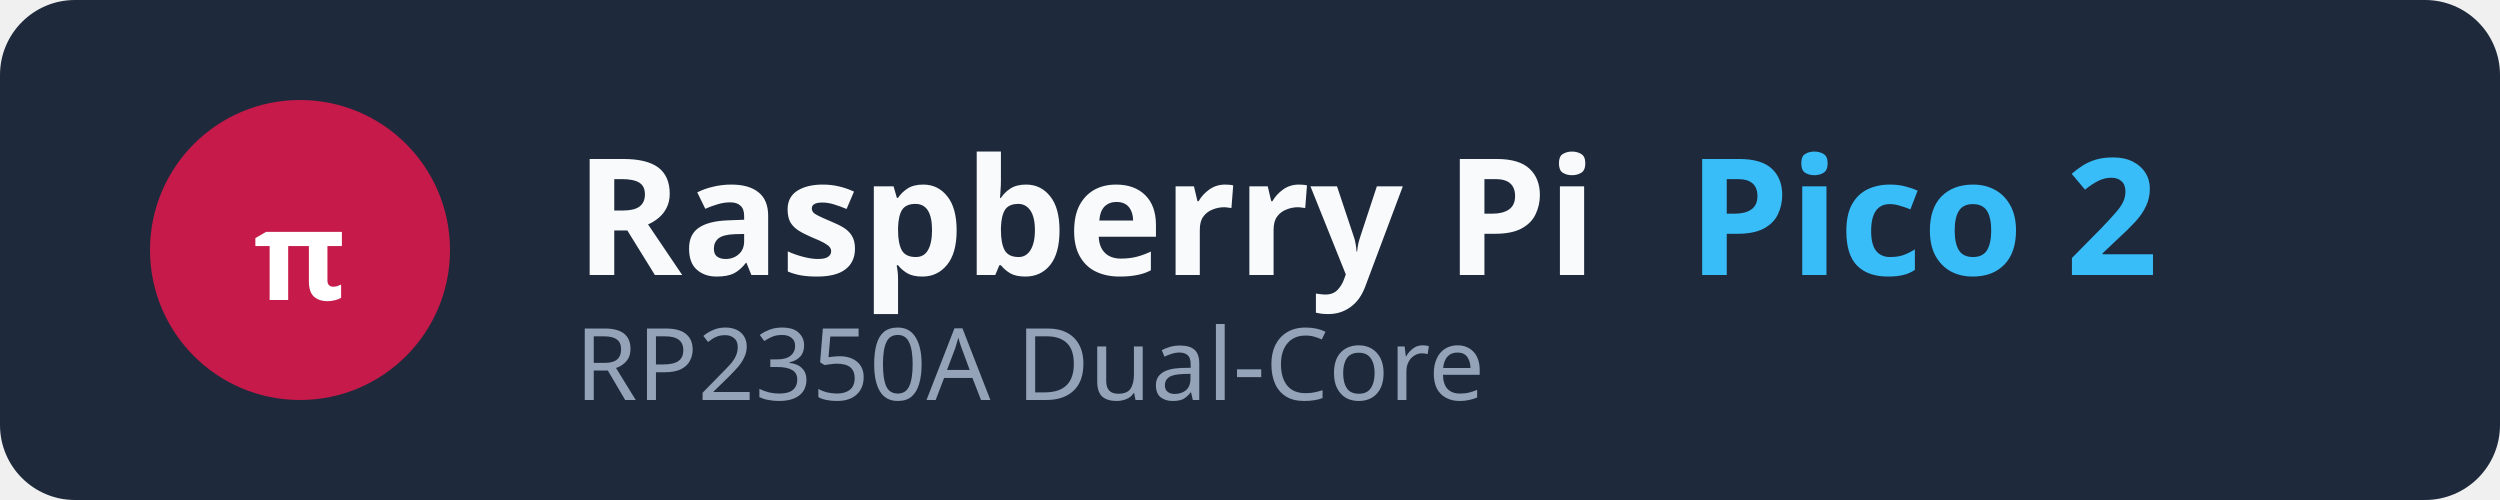
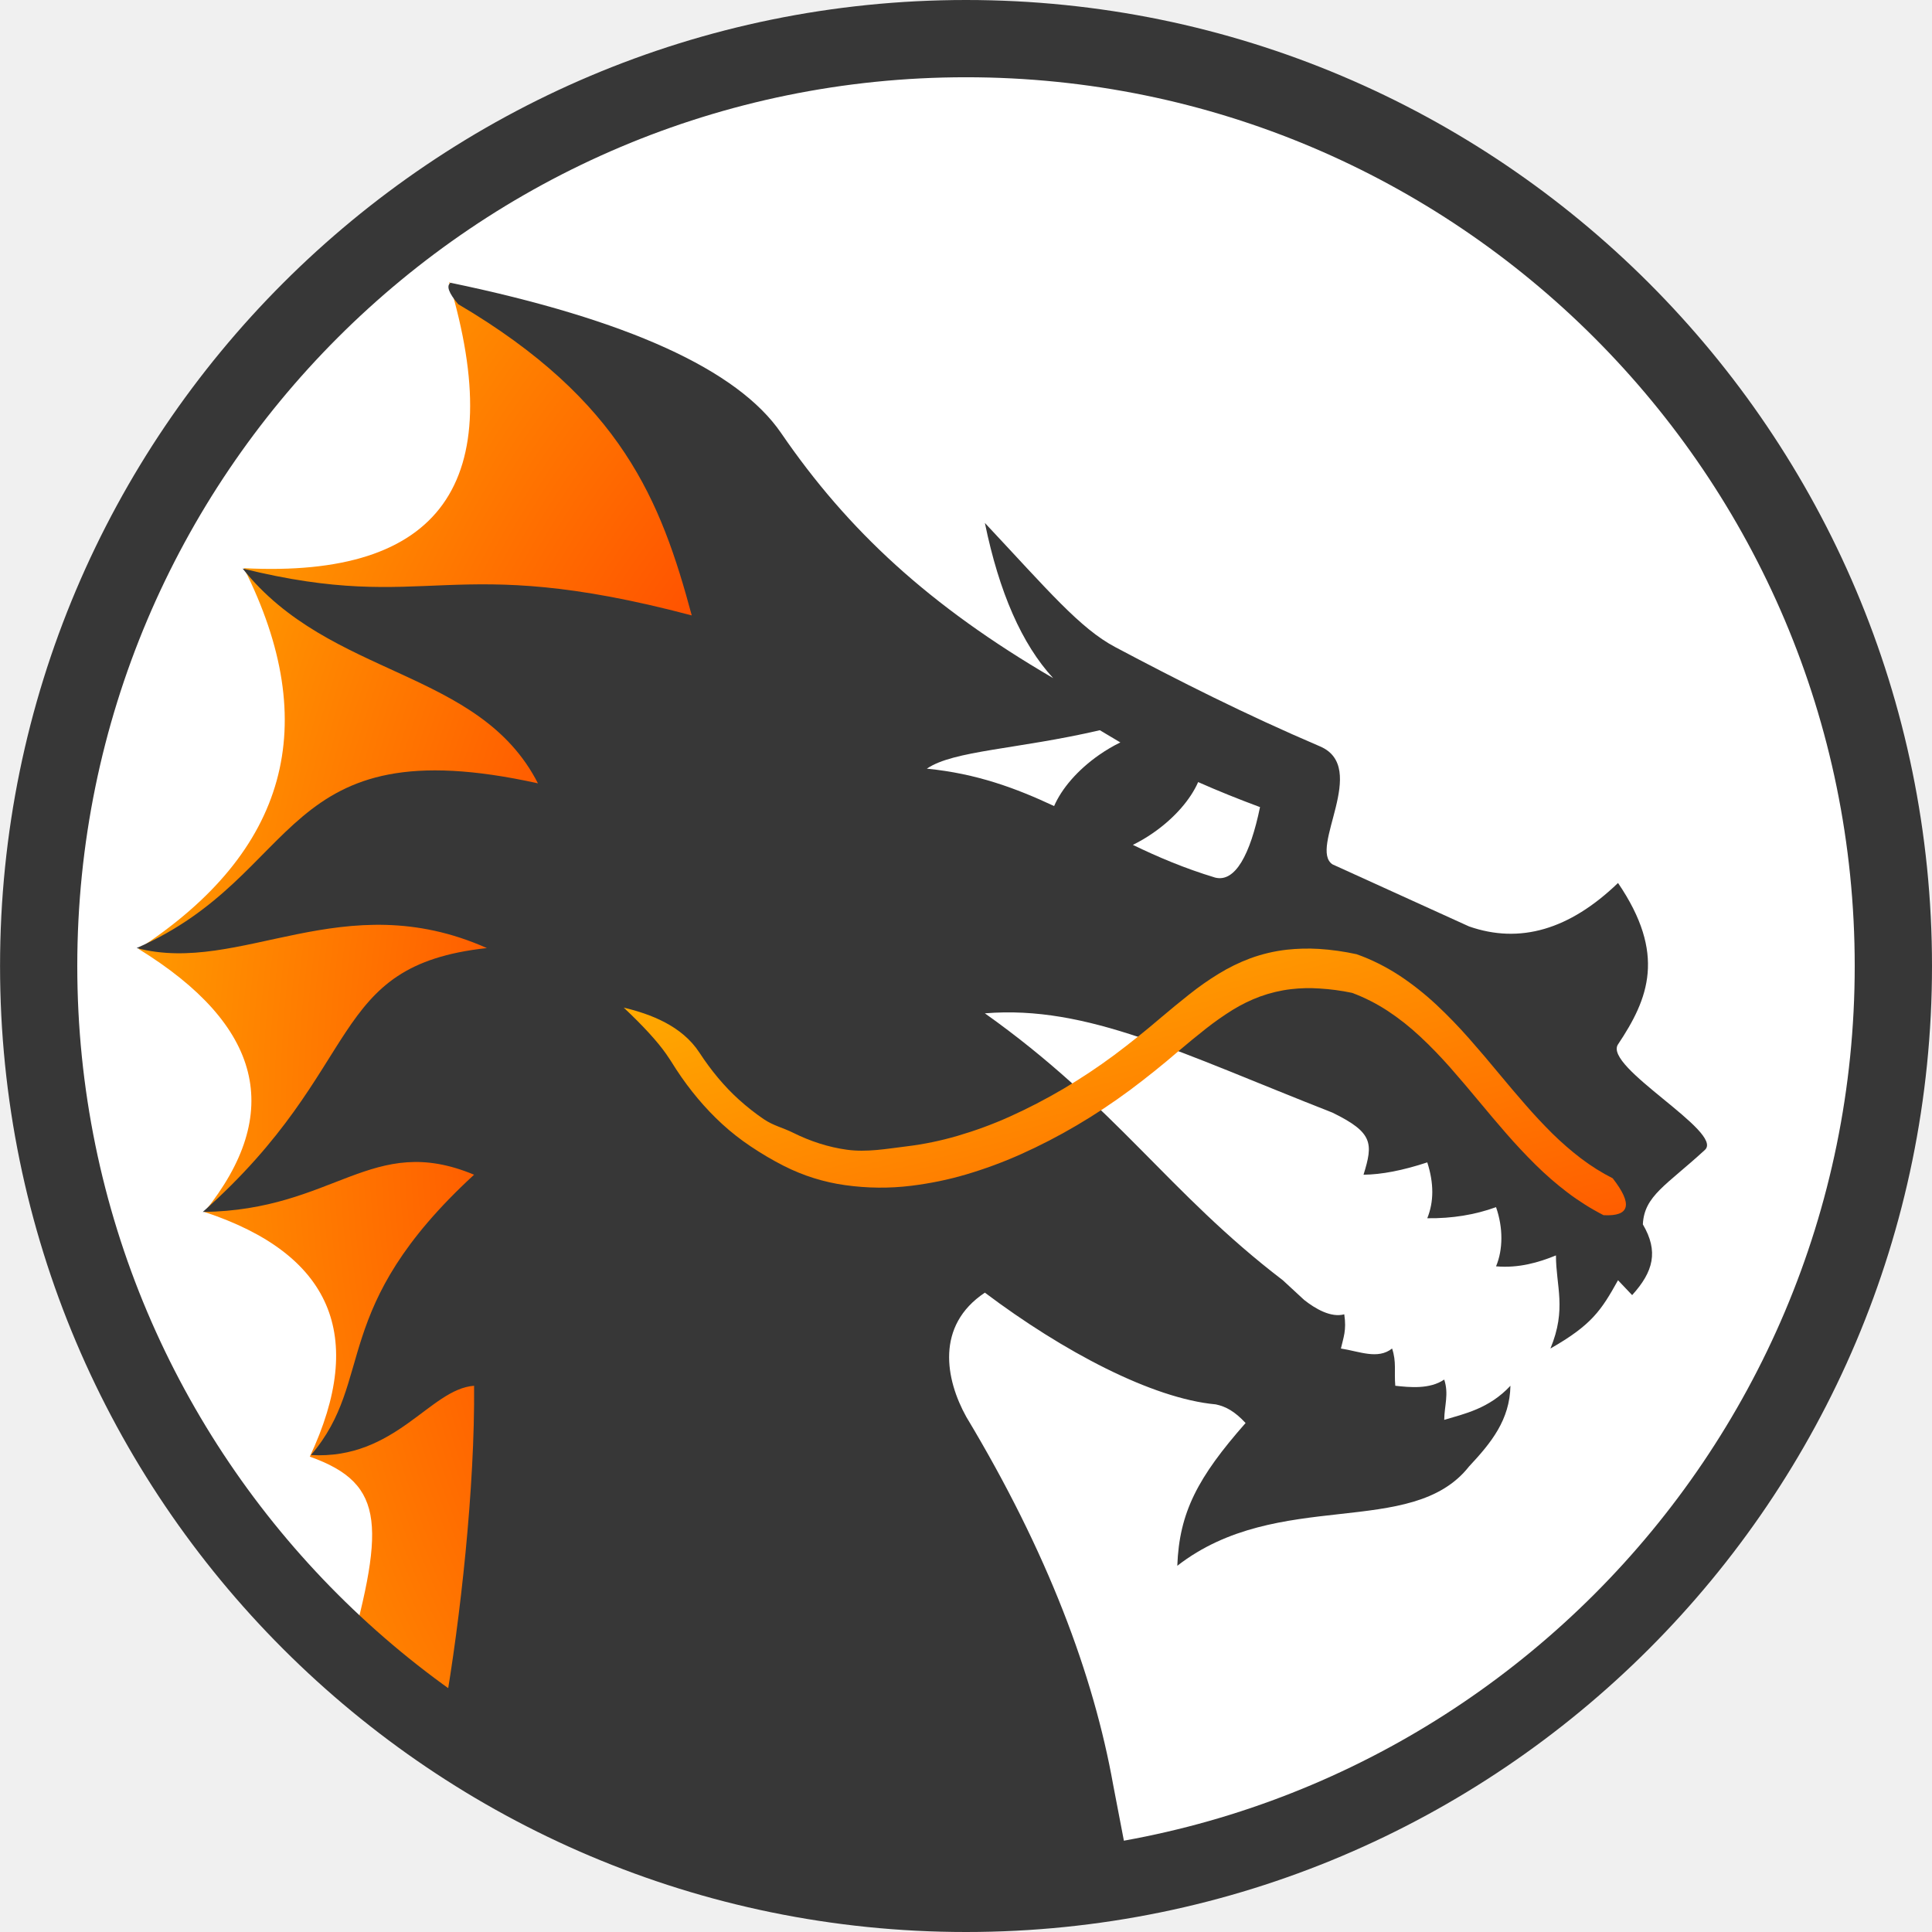
- <svg xmlns="http://www.w3.org/2000/svg" viewBox="0 0 200 40" width="200" height="40">
-   <rect width="200" height="40" rx="6" fill="#1e293b" />
-   <circle cx="24" cy="20" r="12" fill="#c51a4a" />
-   <text x="24" y="24" font-family="system-ui, sans-serif" font-size="10" font-weight="bold" fill="#ffffff" text-anchor="middle">π</text>
-   <text x="46" y="22" font-family="system-ui, sans-serif" font-size="13" font-weight="700" fill="#f8fafc">Raspberry Pi</text>
-   <text x="135" y="22" font-family="system-ui, sans-serif" font-size="13" font-weight="800" fill="#38bdf8">Pico 2</text>
-   <text x="46" y="32" font-family="system-ui, sans-serif" font-size="8" fill="#94a3b8">RP2350A Dual-Core</text>
+ <svg xmlns="http://www.w3.org/2000/svg" style="isolation:isolate" viewBox="0 0 1000 1000" width="1000pt" height="1000pt">
+   <defs>
+     <clipPath id="_clipPath_SwkM0FGuSLXsB5k1xjPOJA6lOX1xXRs0">
+       <rect width="1000" height="1000" />
+     </clipPath>
+   </defs>
+   <g clip-path="url(#_clipPath_SwkM0FGuSLXsB5k1xjPOJA6lOX1xXRs0)">
+     <rect width="1000" height="1000" style="fill:rgb(0,0,0)" fill-opacity="0" />
+     <circle vector-effect="non-scaling-stroke" cx="500" cy="500" r="480" fill="rgb(255,255,255)" />
+     <g>
+       <radialGradient id="_rgradient_0" fx="0.503" fy="0.498" cx="0.5" cy="0.5" r="0.5" gradientTransform="matrix(1374.565,295.757,-354.565,1933.243,13.619,-569.58)" gradientUnits="userSpaceOnUse">
+         <stop offset="0%" stop-opacity="1" style="stop-color:rgb(255,0,0)" />
+         <stop offset="100%" stop-opacity="1" style="stop-color:rgb(255,238,0)" />
+       </radialGradient>
+       <path d=" M 232.455 146 C 263.514 249.915 228.144 299.309 126.256 294.093 C 167.004 375.123 148.846 440.84 71.695 491.157 C 135.774 530.629 147.171 576.04 105.796 627.304 C 171.547 649.05 189.763 691.298 160.356 753.963 C 200.383 768.211 199.303 790.696 178.083 866.054 L 232.455 904.979 L 305.716 939.529 L 416.597 270.71 L 232.455 146 Z " fill="url(#_rgradient_0)" />
+       <path d=" M 583.987 964.78 C 427.328 1000.262 309.375 973.708 230.101 885.09 C 238.216 838.817 245.884 769.554 245.386 717.271 C 222.595 718.878 204.824 755.614 160.951 753.131 C 194.586 713.873 169.883 677.511 245.386 608.032 C 192.407 585.916 173.368 626.478 104.944 627.31 C 189.924 551.976 168.401 499.825 252.009 490.719 C 177.507 457.607 124.528 504.792 70.721 490.719 C 157.64 452.64 143.567 375.655 278.441 405.456 C 247.97 345.892 170.812 351.183 125.568 294.269 C 223.125 318.375 231.375 285 358.045 318.537 C 342.118 259.266 321.826 207.348 237.155 157.436 C 232.189 151.571 230.903 147.902 233.24 146.369 Q 370.616 174.948 404.324 224.168 C 438.883 274.648 481.175 313.693 545.112 351 C 528.903 333.386 517.186 306.676 509.77 270.677 C 542.702 305.818 559.004 325.269 577.241 334.935 C 610.248 352.43 644.134 369.599 683.267 386.342 C 708.794 397.263 677.242 439.154 689.692 447.387 L 760.376 479.516 C 786.635 488.697 812.371 481.232 837.486 457.026 C 862.504 493.775 853.334 516.864 837.486 540.561 C 829.69 552.219 892.507 585.943 882.467 595.181 C 862.413 613.63 851.069 618.896 850.338 633.735 C 858.552 647.69 855.817 658.202 844.79 670.351 L 837.486 662.652 C 828.784 678.306 823.812 685.835 802.495 697.994 C 811.023 677.459 805.358 665.719 805.357 649.8 C 796.424 653.446 786.097 656.48 774.35 655.451 C 778.013 646.741 778.054 635.43 774.35 624.822 C 763.404 628.796 751.547 630.717 738.754 630.56 C 742.185 622.077 742.25 612.502 738.754 601.644 C 726.138 605.808 715.147 607.945 705.757 608.032 C 710.79 591.814 710.79 586.226 689.692 575.903 C 610.775 544.979 562.822 520.169 509.77 524.497 C 577.642 572.69 604.742 617.376 663.989 662.652 L 675.014 672.835 C 680.844 677.451 688.941 682.158 695.787 680.285 C 697.044 688.639 695.319 692.343 694.053 697.994 C 703.759 699.5 713.145 703.816 720.543 697.994 C 722.881 704.965 721.55 709.855 722.198 717.271 C 729.639 718.073 740.004 719.176 747.525 714.058 C 749.992 721.547 747.631 727.423 747.525 734.92 C 757.838 731.795 770.726 729.172 781.8 717.271 C 781.466 734.983 771.822 746.79 760.376 759.039 C 730.657 796.791 661.58 769.882 609.37 810.445 C 610.37 782.753 620.041 764.579 644.712 736.549 C 639.089 730.524 634.539 728.013 629.301 726.91 C 596.317 723.898 550.133 699.447 509.77 669.077 C 484.066 686.213 489.454 714.09 500.131 733.336 C 542.257 803.415 566.023 866.98 576.21 924.015 C 576.743 926.996 583.528 961.835 583.987 964.78 Z " fill="rgb(55,55,55)" />
+       <linearGradient id="_lgradient_0" x1="-0.009" y1="-0.085" x2="1.182" y2="2.675" gradientTransform="matrix(500.15,-58.209,19.169,164.707,322.842,521.537)" gradientUnits="userSpaceOnUse">
+         <stop offset="0%" stop-opacity="1" style="stop-color:rgb(255,174,0)" />
+         <stop offset="100%" stop-opacity="1" style="stop-color:rgb(255,0,0)" />
+       </linearGradient>
+       <path d=" M 350.044 553.574 Q 346.73 548.271 344.813 545.537 Q 337.979 535.797 322.842 521.537 C 336.722 524.875 352.923 530.903 362.008 544.819 C 368.032 554.045 374.879 562.314 382.462 569.16 C 386.602 572.898 390.895 576.268 395.28 579.251 C 400.318 582.677 405.229 583.676 410.483 586.293 C 419.506 590.786 428.878 593.79 438.313 595.091 C 448.723 596.527 458.928 594.601 469.213 593.357 C 478.116 592.279 486.902 590.464 495.574 587.931 C 504.757 585.249 513.809 581.938 522.651 577.954 C 541.464 569.477 559.531 558.853 576.726 546.096 C 584.886 539.976 592.948 533.536 600.817 526.788 C 605.692 522.663 610.607 518.616 615.567 514.688 C 620.44 510.812 625.447 507.292 630.62 504.125 C 635.907 500.863 641.444 498.15 647.114 496.042 C 653.235 493.799 659.539 492.321 665.928 491.577 C 671.462 490.975 677.079 490.817 682.691 491.157 C 689.182 491.56 695.705 492.497 702.157 493.897 C 709.85 496.6 717.324 500.364 724.534 505.067 C 731.113 509.431 737.456 514.443 743.532 520.106 C 749.334 525.553 754.959 531.351 760.376 537.505 C 765.647 543.469 770.844 549.607 775.954 555.796 C 780.447 561.23 784.957 566.538 789.553 571.794 C 794.048 576.979 798.704 581.939 803.459 586.68 C 808.24 591.378 813.193 595.682 818.318 599.595 C 823.576 603.575 829.084 607.029 834.74 609.887 C 845.213 623.323 843.665 629.722 829.987 628.972 C 823.532 625.669 817.251 621.726 811.242 617.171 C 805.502 612.793 799.995 608.015 794.683 602.759 C 789.578 597.686 784.603 592.391 779.789 586.871 C 775.081 581.462 770.46 576.001 765.861 570.456 C 760.862 564.419 755.811 558.471 750.678 552.615 C 745.66 546.953 740.487 541.557 735.11 536.557 C 729.765 531.553 724.143 527.12 718.342 523.286 C 712.378 519.388 706.192 516.261 699.815 513.901 C 694.23 512.731 688.601 511.98 682.958 511.643 C 678.031 511.307 673.126 511.423 668.272 511.988 C 662.805 512.624 657.444 513.91 652.185 515.804 C 647.29 517.615 642.518 519.949 637.957 522.755 C 633.225 525.705 628.65 528.926 624.2 532.422 C 619.353 536.254 614.578 540.161 609.847 544.186 C 601.755 551.167 593.467 557.799 585.019 564.118 C 567.077 577.417 548.172 588.568 528.522 597.375 C 519.172 601.565 509.585 605.089 499.896 607.945 C 490.625 610.679 481.194 612.575 471.649 613.756 C 460.355 615.153 448.885 615.029 437.459 613.433 C 426.635 611.921 415.88 608.64 405.595 603.408 C 399.771 600.446 394.068 597.067 388.481 593.321 C 383.382 589.902 378.443 586.072 373.748 581.757 C 364.998 573.716 357.012 564.221 350.044 553.574 Z " fill="url(#_lgradient_0)" />
+       <path d=" M 620.161 404.803 C 630.531 409.405 641.021 413.613 652.185 417.76 C 647.072 442.5 639.3 456.838 628.969 454.242 C 613.061 449.425 599.182 443.518 586.369 437.301 C 589.92 435.57 593.485 433.471 596.982 431.034 C 608.09 423.293 616.25 413.721 620.161 404.803 Z  M 579.887 384.28 C 576.375 382.21 572.86 380.135 569.271 377.962 C 526.423 387.911 493.591 388.389 479.725 397.861 C 505.471 400.381 525.901 407.985 545.607 417.216 C 549.495 408.229 557.701 398.556 568.907 390.747 C 572.524 388.227 576.215 386.067 579.887 384.28 Z " fill-rule="evenodd" fill="rgb(255,255,255)" />
+     </g>
+     <g>
+       <path d=" M 0.027 500 C 0.027 224.042 224.063 0 500.013 0 C 775.964 0 1000 224.042 1000 500 C 1000 775.958 775.964 1000 500.013 1000 C 224.063 1000 0.027 775.958 0.027 500 Z  M 40 499.987 C 40 246.106 246.119 39.987 500 39.987 C 753.881 39.987 960 246.106 960 499.987 C 960 753.868 753.881 959.987 500 959.987 C 246.119 959.987 40 753.868 40 499.987 Z " fill-rule="evenodd" fill="rgb(55,55,55)" />
+     </g>
+   </g>
</svg>
